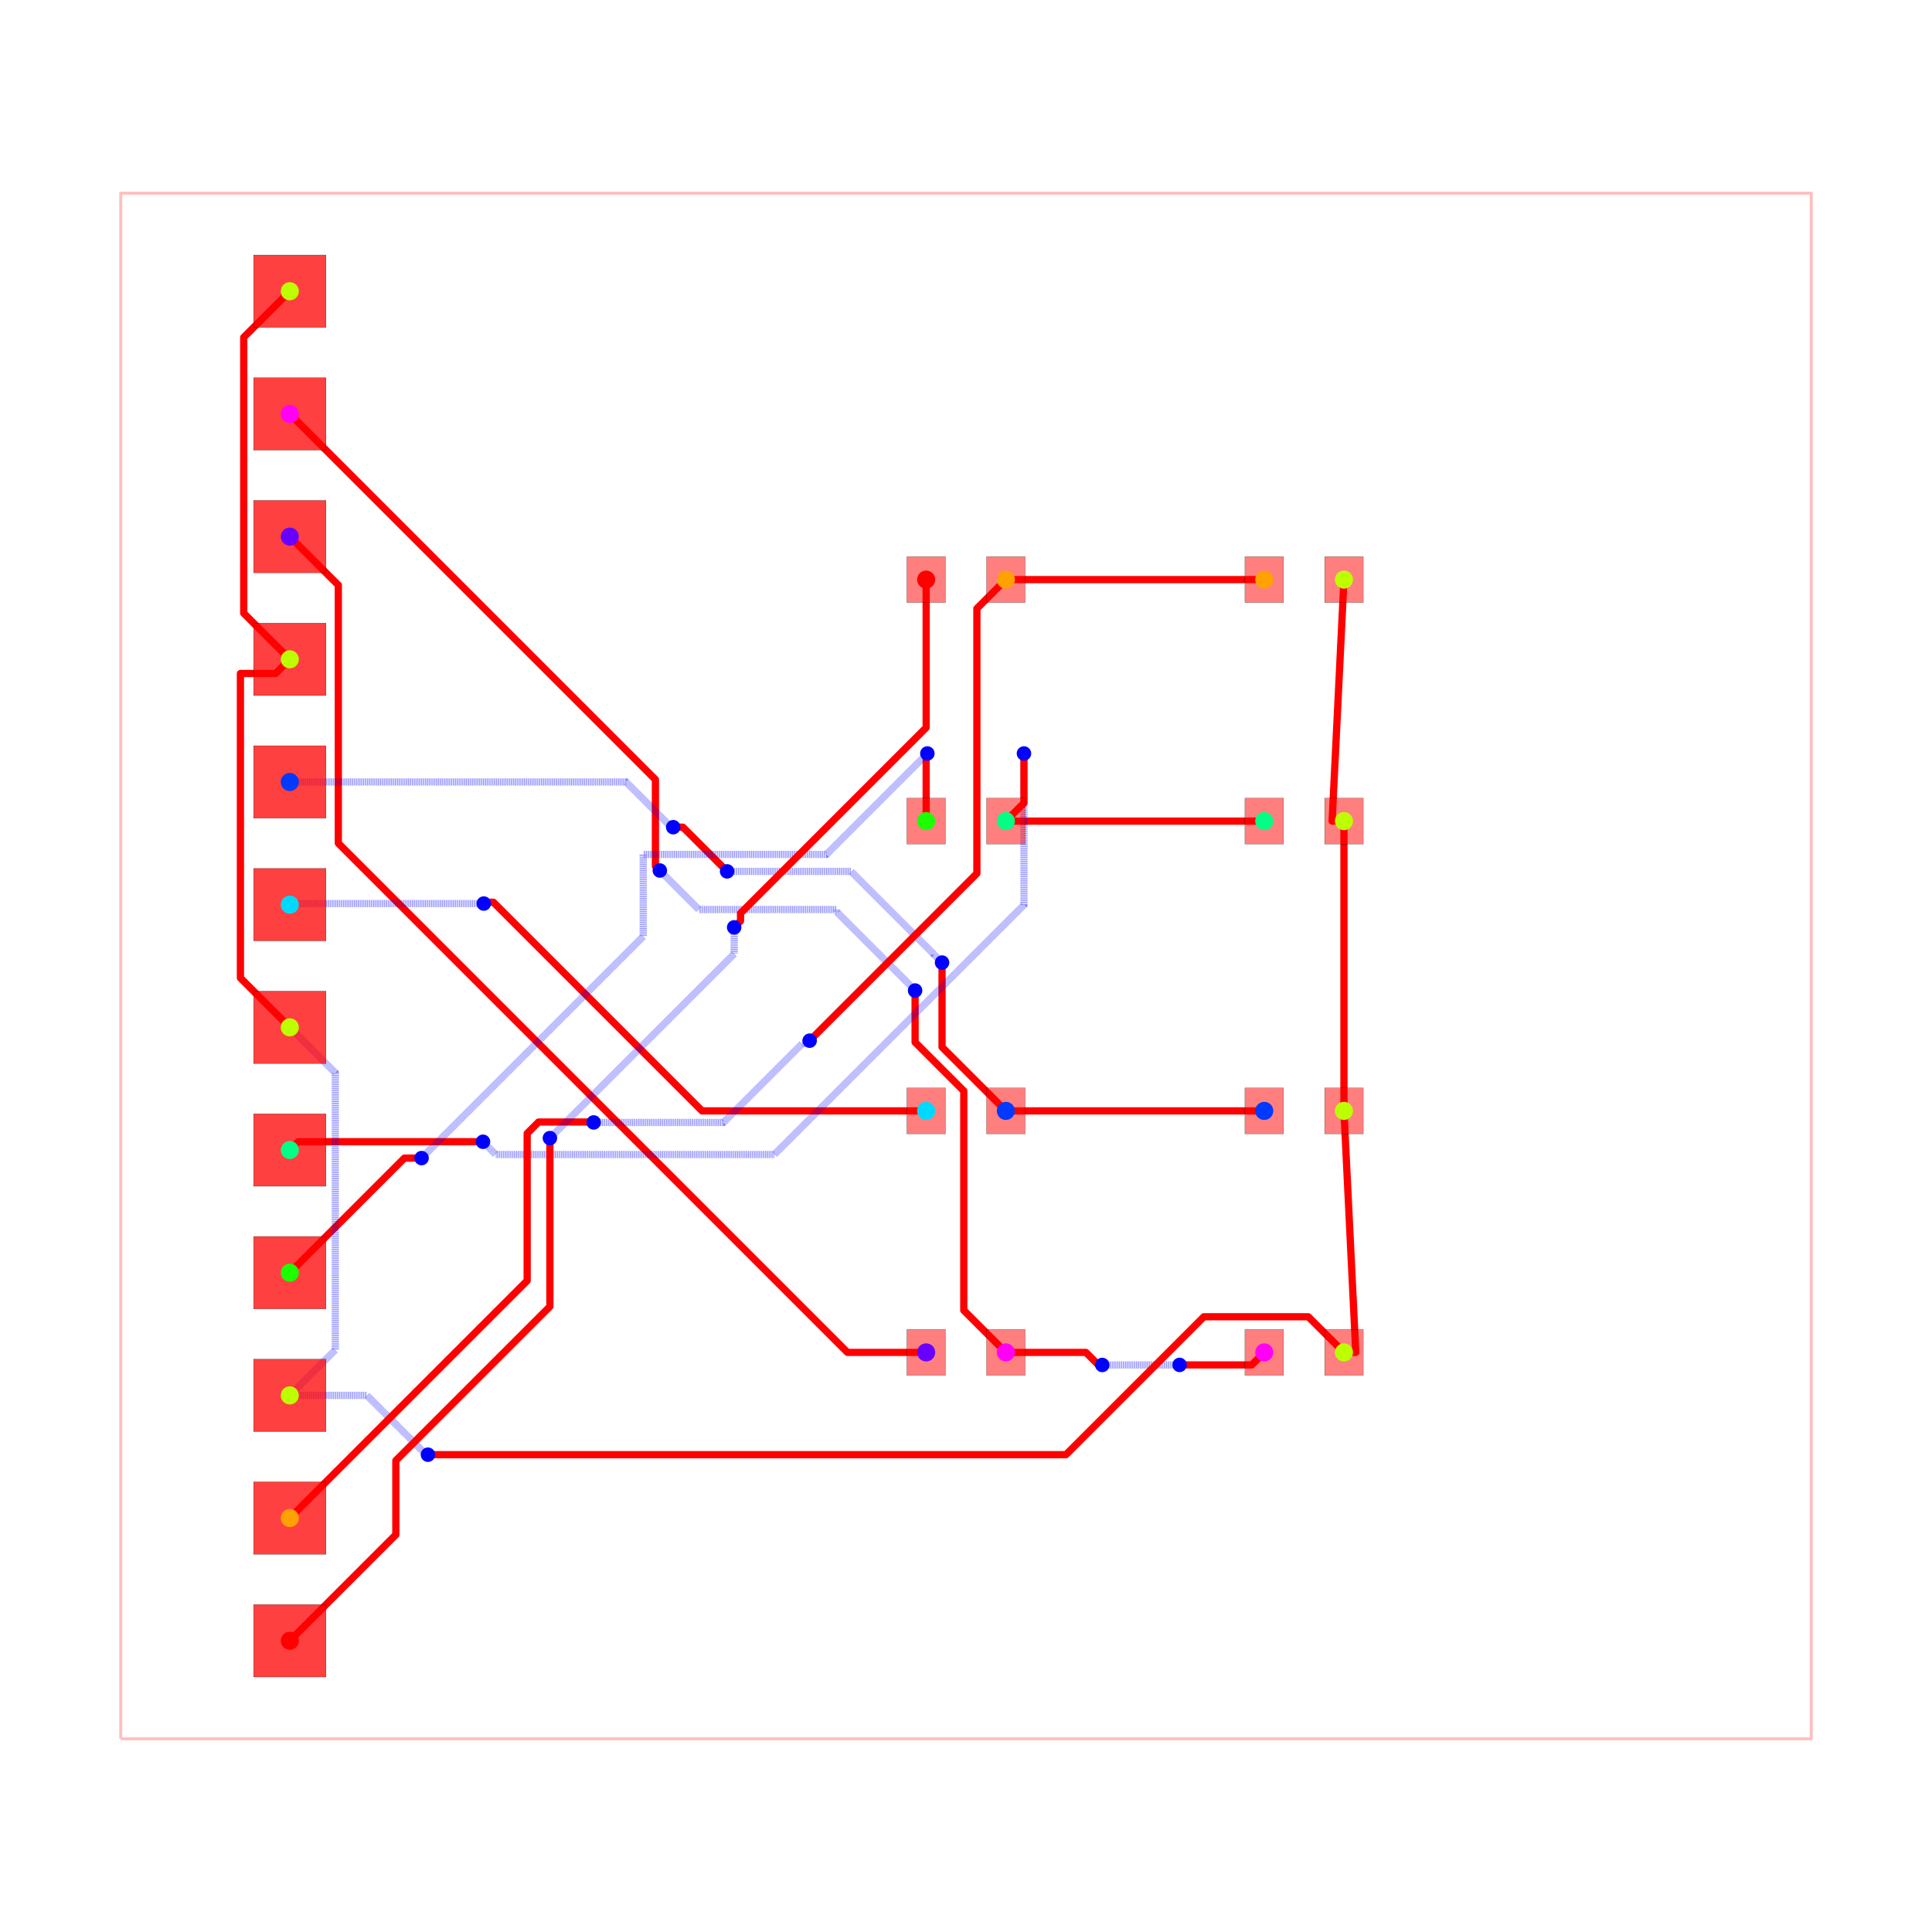
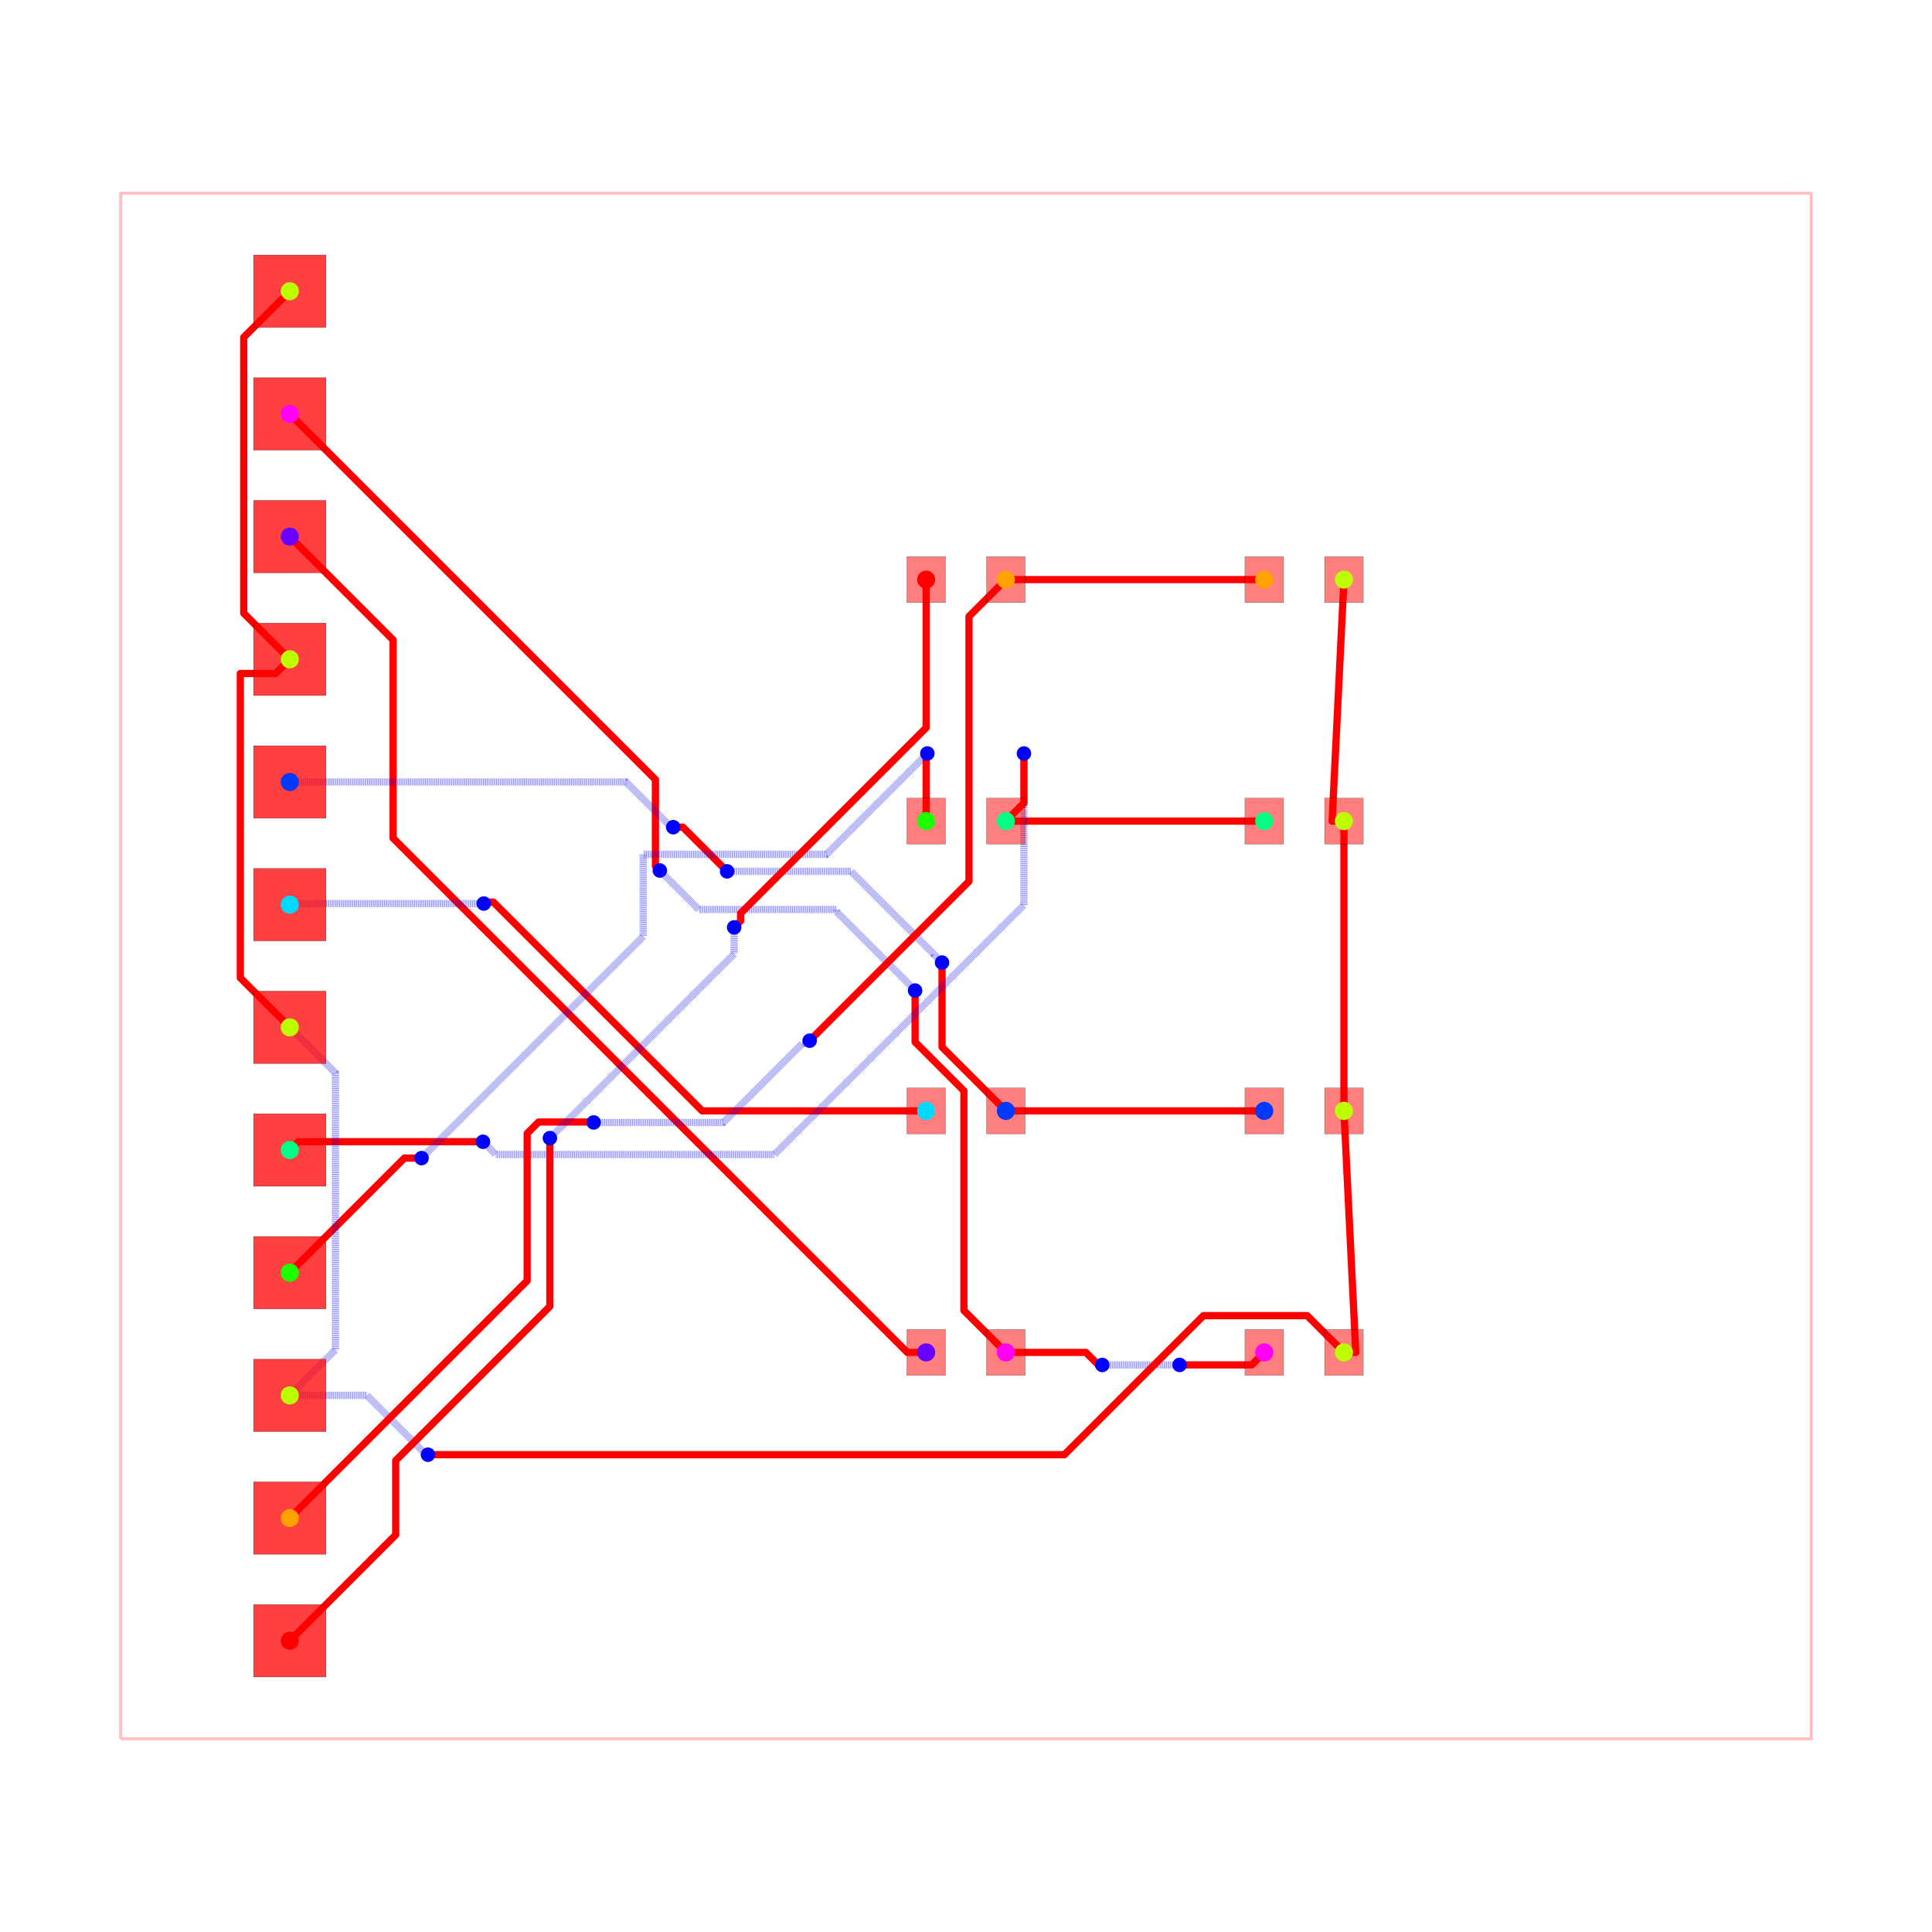
<svg xmlns="http://www.w3.org/2000/svg" width="640" height="640" viewBox="0 0 640 640">
  <rect width="100%" height="100%" fill="white" />
  <g>
    <polyline data-points="-17.5,-16 17.5,-16 17.5,16 -17.5,16 -17.5,-16" data-type="line" data-label="" points="40,576 600,576 600,64 40,64 40,576" fill="none" stroke="rgba(255,0,0,0.25)" stroke-linejoin="round" stroke-width="1px" />
  </g>
  <g>
-     <polyline data-points="0.825,-8 2.4826865681028636,-8 2.7246726523810434,-8.24198608427818 2.80298608427818,-8.24198608427818 2.821,-8.26" data-type="line" data-label="" points="333.2,448 359.723,448 363.595,451.872 364.848,451.872 365.136,452.16" fill="none" stroke="red" stroke-linejoin="round" stroke-width="2.4" />
-   </g>
-   <g>
-     <polyline data-points="2.821,-8.26 4.317123709188604,-8.26 4.319081916216557,-8.261958207027952 4.419041792972048,-8.261958207027952 4.422,-8.259" data-type="line" data-label="" points="365.136,452.16 389.074,452.16 389.105,452.191 390.705,452.191 390.752,452.144" fill="none" stroke="rgba(0,0,255,0.5)" stroke-linejoin="round" stroke-width="2.4" stroke-dasharray="0.2 0.2" />
+     <polyline data-points="0.825,-8 2.4816117956168036,-8 2.7243576478845934,-8.24274585226779 2.8037458522677903,-8.24274585226779 2.821,-8.26" data-type="line" data-label="" points="333.2,448 359.706,448 363.59,451.884 364.86,451.884 365.136,452.16" fill="none" stroke="red" stroke-linejoin="round" stroke-width="2.4" />
+   </g>
+   <g>
+     <polyline data-points="2.821,-8.26 4.317114935876427,-8.26 4.31907845849566,-8.261963522619233 4.419036477380767,-8.261963522619233 4.422,-8.259" data-type="line" data-label="" points="365.136,452.16 389.074,452.16 389.105,452.191 390.705,452.191 390.752,452.144" fill="none" stroke="rgba(0,0,255,0.5)" stroke-linejoin="round" stroke-width="2.4" stroke-dasharray="0.2 0.2" />
  </g>
  <g>
    <polyline data-points="4.422,-8.259 5.9159999999999995,-8.259 6.175,-8" data-type="line" data-label="" points="390.752,452.144 414.656,452.144 418.8,448" fill="none" stroke="red" stroke-linejoin="round" stroke-width="2.4" />
  </g>
  <g>
    <polyline data-points="-14,11.429999999999998 -6.4303128732112125,3.8603128732112104 -6.4303128732112125,2.068312873211212 -6.339,1.977" data-type="line" data-label="" points="96,137.12 217.115,258.235 217.115,286.907 218.576,288.368" fill="none" stroke="red" stroke-linejoin="round" stroke-width="2.4" />
  </g>
  <g>
-     <polyline data-points="-6.339,1.977 -5.531702841972461,1.1697028419724604 -2.6780229597728966,1.1697028419724604 -2.6780229597728966,1.121781092113659 -1.139599476364709,-0.41664239129452846 -1.139599476364709,-0.422400523635291 -1.054,-0.508" data-type="line" data-label="" points="218.576,288.368 231.493,301.285 277.152,301.285 277.152,302.052 301.766,326.666 301.766,326.758 303.136,328.128" fill="none" stroke="rgba(0,0,255,0.5)" stroke-linejoin="round" stroke-width="2.4" stroke-dasharray="0.2 0.2" />
-   </g>
-   <g>
-     <polyline data-points="-1.054,-0.508 -1.054,-1.5783414358967052 -0.04591318770891162,-2.5864282481877936 -0.04591318770891162,-7.129086812291089 0.825,-8" data-type="line" data-label="" points="303.136,328.128 303.136,345.253 319.265,361.383 319.265,434.065 333.2,448" fill="none" stroke="red" stroke-linejoin="round" stroke-width="2.4" />
-   </g>
-   <g>
-     <polyline data-points="-0.825,-8 -2.4540149196861876,-8 -8.549909006046814,-1.9041059136393734 -12.995475111644371,2.5414601919581834 -12.995475111644371,7.88547511164437 -14,8.889999999999999" data-type="line" data-label="" points="306.8,448 280.736,448 183.201,350.466 112.072,279.337 112.072,193.832 96,177.76" fill="none" stroke="red" stroke-linejoin="round" stroke-width="2.4" />
+     <polyline data-points="-6.339,1.977 -5.5322949383539095,1.1702949383539094 -2.6777772616512303,1.1702949383539094 -2.6777772616512303,1.1215874239720098 -1.139930969879262,-0.4162588677999585 -1.139930969879262,-0.42206903012073815 -1.054,-0.508" data-type="line" data-label="" points="218.576,288.368 231.483,301.275 277.156,301.275 277.156,302.055 301.761,326.66 301.761,326.753 303.136,328.128" fill="none" stroke="rgba(0,0,255,0.5)" stroke-linejoin="round" stroke-width="2.4" stroke-dasharray="0.2 0.2" />
+   </g>
+   <g>
+     <polyline data-points="-1.054,-0.508 -1.054,-1.5741123328668563 -0.04292696740427604,-2.5851853654625803 -0.04292696740427604,-7.132073032595724 0.825,-8" data-type="line" data-label="" points="303.136,328.128 303.136,345.186 319.313,361.363 319.313,434.113 333.2,448" fill="none" stroke="red" stroke-linejoin="round" stroke-width="2.4" />
+   </g>
+   <g>
+     <polyline data-points="-0.825,-8 -1.2148387946590464,-8 -11.861592707765256,2.646753913106209 -11.861592707765256,6.751592707765255 -14,8.889999999999999" data-type="line" data-label="" points="306.8,448 300.563,448 130.215,277.652 130.215,211.975 96,177.76" fill="none" stroke="red" stroke-linejoin="round" stroke-width="2.4" />
  </g>
  <g>
    <polyline data-points="0.825,-3 6.175,-3" data-type="line" data-label="" points="333.2,368 418.8,368" fill="none" stroke="red" stroke-linejoin="round" stroke-width="2.4" />
  </g>
  <g>
-     <polyline data-points="-14,3.8100000000000005 -7.038543636192705,3.8100000000000005 -6.127588570147148,2.8990449339544435 -6.087044933954443,2.8990449339544435 -6.062,2.874" data-type="line" data-label="" points="96,259.04 207.383,259.04 221.959,273.615 222.607,273.615 223.008,274.016" fill="none" stroke="rgba(0,0,255,0.5)" stroke-linejoin="round" stroke-width="2.4" stroke-dasharray="0.2 0.2" />
-   </g>
-   <g>
-     <polyline data-points="-6.062,2.874 -5.861,2.874 -4.947914608463478,1.9609146084634783 -4.946,1.959" data-type="line" data-label="" points="223.008,274.016 226.224,274.016 240.833,288.625 240.864,288.656" fill="none" stroke="red" stroke-linejoin="round" stroke-width="2.4" />
-   </g>
-   <g>
-     <polyline data-points="-4.946,1.959 -2.380787182943823,1.959 -0.6605557427645683,0.2387685598207454 -0.6605557427645683,0.2355557427645683 -0.496,0.071" data-type="line" data-label="" points="240.864,288.656 281.907,288.656 309.431,316.18 309.431,316.231 312.064,318.864" fill="none" stroke="rgba(0,0,255,0.5)" stroke-linejoin="round" stroke-width="2.4" stroke-dasharray="0.2 0.2" />
+     <polyline data-points="-14,3.8100000000000005 -7.03835790454634,3.8100000000000005 -6.127534456865296,2.899176552318956 -6.087176552318956,2.899176552318956 -6.062,2.874" data-type="line" data-label="" points="96,259.04 207.386,259.04 221.959,273.613 222.605,273.613 223.008,274.016" fill="none" stroke="rgba(0,0,255,0.5)" stroke-linejoin="round" stroke-width="2.4" stroke-dasharray="0.2 0.2" />
+   </g>
+   <g>
+     <polyline data-points="-6.062,2.874 -5.861,2.874 -4.947917557588468,1.9609175575884688 -4.946,1.959" data-type="line" data-label="" points="223.008,274.016 226.224,274.016 240.833,288.625 240.864,288.656" fill="none" stroke="red" stroke-linejoin="round" stroke-width="2.4" />
+   </g>
+   <g>
+     <polyline data-points="-4.946,1.959 -2.3803173482132505,1.959 -0.6604190697385304,0.23910172152527998 -0.6604190697385304,0.23541906973853038 -0.496,0.071" data-type="line" data-label="" points="240.864,288.656 281.915,288.656 309.433,316.174 309.433,316.233 312.064,318.864" fill="none" stroke="rgba(0,0,255,0.5)" stroke-linejoin="round" stroke-width="2.4" stroke-dasharray="0.2 0.2" />
  </g>
  <g>
    <polyline data-points="-0.496,0.071 -0.496,-1.679 0.825,-3" data-type="line" data-label="" points="312.064,318.864 312.064,346.864 333.2,368" fill="none" stroke="red" stroke-linejoin="round" stroke-width="2.4" />
  </g>
  <g>
-     <polyline data-points="-0.825,-3 -5.464790429211505,-3 -9.784937043305883,1.3201466140943772 -9.956853385905623,1.3201466140943772 -9.984,1.293" data-type="line" data-label="" points="306.8,368 232.563,368 163.441,298.878 160.69,298.878 160.256,299.312" fill="none" stroke="red" stroke-linejoin="round" stroke-width="2.4" />
+     <polyline data-points="-0.825,-3 -5.4621989716668224,-3 -9.784177910370927,1.3219789387041048 -9.955021061295895,1.3219789387041048 -9.984,1.293" data-type="line" data-label="" points="306.8,368 232.605,368 163.453,298.848 160.72,298.848 160.256,299.312" fill="none" stroke="red" stroke-linejoin="round" stroke-width="2.4" />
  </g>
  <g>
    <polyline data-points="-9.984,1.293 -13.977,1.293 -14,1.2699999999999996" data-type="line" data-label="" points="160.256,299.312 96.368,299.312 96,299.68" fill="none" stroke="rgba(0,0,255,0.5)" stroke-linejoin="round" stroke-width="2.4" stroke-dasharray="0.2 0.2" />
  </g>
  <g>
    <polyline data-points="0.825,3 6.175,3" data-type="line" data-label="" points="333.2,272 418.8,272" fill="none" stroke="red" stroke-linejoin="round" stroke-width="2.4" />
  </g>
  <g>
-     <polyline data-points="-14,-3.8100000000000005 -13.82777897820202,-3.6377789782020202 -10.07143494124638,-3.6377789782020202 -10.00122102179798,-3.6377789782020202 -10,-3.639" data-type="line" data-label="" points="96,380.96 98.756,378.204 158.857,378.204 159.98,378.204 160,378.224" fill="none" stroke="red" stroke-linejoin="round" stroke-width="2.4" />
-   </g>
-   <g>
-     <polyline data-points="-10,-3.639 -9.73607784838416,-3.9029221516158397 -4.111085039762133,-3.9029221516158397 -3.9681515628837296,-3.9029221516158397 1.2000000000000002,1.2652294112678901 1.2000000000000002,4.264287407842112 1.2000000000000002,4.4" data-type="line" data-label="" points="160,378.224 164.223,382.447 254.223,382.447 256.51,382.447 339.2,299.756 339.2,251.771 339.2,249.6" fill="none" stroke="rgba(0,0,255,0.5)" stroke-linejoin="round" stroke-width="2.4" stroke-dasharray="0.2 0.2" />
+     <polyline data-points="-14,-3.8100000000000005 -13.827725499957879,-3.6377254999578796 -10.071457115160266,-3.6377254999578796 -10.00127450004212,-3.6377254999578796 -10,-3.639" data-type="line" data-label="" points="96,380.96 98.756,378.204 158.857,378.204 159.98,378.204 160,378.224" fill="none" stroke="red" stroke-linejoin="round" stroke-width="2.4" />
+   </g>
+   <g>
+     <polyline data-points="-10,-3.639 -9.735902928135769,-3.9030970718642304 -4.111157078856666,-3.9030970718642304 -3.9664893397451886,-3.9030970718642304 1.2000000000000002,1.2633922678809586 1.2000000000000002,4.26245328292872 1.2000000000000002,4.4" data-type="line" data-label="" points="160,378.224 164.226,382.45 254.221,382.45 256.536,382.45 339.2,299.786 339.2,251.801 339.2,249.6" fill="none" stroke="rgba(0,0,255,0.5)" stroke-linejoin="round" stroke-width="2.4" stroke-dasharray="0.2 0.2" />
  </g>
  <g>
    <polyline data-points="1.2000000000000002,4.4 1.2000000000000002,3.375 0.825,3" data-type="line" data-label="" points="339.2,249.6 339.2,266 333.2,272" fill="none" stroke="red" stroke-linejoin="round" stroke-width="2.4" />
  </g>
  <g>
    <polyline data-points="-0.825,3 -0.825,4.25 -0.825,4.375 -0.8,4.4" data-type="line" data-label="" points="306.8,272 306.8,252 306.8,250 307.2,249.6" fill="none" stroke="red" stroke-linejoin="round" stroke-width="2.4" />
  </g>
  <g>
-     <polyline data-points="-0.8,4.4 -2.8897611120965223,2.310238887903478 -6.683310127350767,2.310238887903478 -6.683310127350767,0.6116898726492339 -11.266324784857147,-3.9713247848571465 -11.272,-3.977" data-type="line" data-label="" points="307.2,249.6 273.764,283.036 213.067,283.036 213.067,310.213 139.739,383.541 139.648,383.632" fill="none" stroke="rgba(0,0,255,0.5)" stroke-linejoin="round" stroke-width="2.4" stroke-dasharray="0.2 0.2" />
+     <polyline data-points="-0.8,4.4 -2.888223979689438,2.3117760203105626 -6.683945568915939,2.3117760203105626 -6.683945568915939,0.6110544310840624 -11.268839608895227,-3.973839608895226 -11.272,-3.977" data-type="line" data-label="" points="307.2,249.6 273.788,283.012 213.057,283.012 213.057,310.223 139.699,383.581 139.648,383.632" fill="none" stroke="rgba(0,0,255,0.5)" stroke-linejoin="round" stroke-width="2.4" stroke-dasharray="0.2 0.2" />
  </g>
  <g>
    <polyline data-points="-11.272,-3.977 -11.626999999999999,-3.977 -14,-6.3500000000000005" data-type="line" data-label="" points="139.648,383.632 133.968,383.632 96,421.6" fill="none" stroke="red" stroke-linejoin="round" stroke-width="2.4" />
  </g>
  <g>
    <polyline data-points="7.825,8 7.58,3 7.825,3" data-type="line" data-label="" points="445.2,192 441.28,272 445.2,272" fill="none" stroke="red" stroke-linejoin="round" stroke-width="2.4" />
  </g>
  <g>
    <polyline data-points="7.825,-3 8.07,-8 7.825,-8" data-type="line" data-label="" points="445.2,368 449.12,448 445.2,448" fill="none" stroke="red" stroke-linejoin="round" stroke-width="2.4" />
  </g>
  <g>
    <polyline data-points="7.825,-3 7.825,3" data-type="line" data-label="" points="445.2,368 445.2,272" fill="none" stroke="red" stroke-linejoin="round" stroke-width="2.4" />
  </g>
  <g>
-     <polyline data-points="-14,-1.2700000000000014 -13.057814660131191,-2.2121853398688103 -13.057814660131191,-7.879473880806165 -13.057814660131191,-7.947814660131192 -14,-8.89" data-type="line" data-label="" points="96,340.32 111.075,355.395 111.075,446.072 111.075,447.165 96,462.24" fill="none" stroke="rgba(0,0,255,0.5)" stroke-linejoin="round" stroke-width="2.4" stroke-dasharray="0.2 0.2" />
-   </g>
-   <g>
-     <polyline data-points="-14,-1.2700000000000014 -15.022438779054204,-0.2475612209457978 -15.022438779054204,6.056393819046804 -14.293606180953196,6.056393819046804 -14,6.35" data-type="line" data-label="" points="96,340.32 79.641,323.961 79.641,223.098 91.302,223.098 96,218.4" fill="none" stroke="red" stroke-linejoin="round" stroke-width="2.4" />
+     <polyline data-points="-14,-1.2700000000000014 -13.055814723327028,-2.214185276672973 -13.055814723327028,-7.878645008394665 -13.055814723327028,-7.945814723327029 -14,-8.89" data-type="line" data-label="" points="96,340.32 111.107,355.427 111.107,446.058 111.107,447.133 96,462.24" fill="none" stroke="rgba(0,0,255,0.5)" stroke-linejoin="round" stroke-width="2.4" stroke-dasharray="0.2 0.2" />
+   </g>
+   <g>
+     <polyline data-points="-14,-1.2700000000000014 -15.024412694230394,-0.2455873057696074 -15.024412694230394,6.055576216463213 -14.294423783536786,6.055576216463213 -14,6.35" data-type="line" data-label="" points="96,340.32 79.609,323.929 79.609,223.111 91.289,223.111 96,218.4" fill="none" stroke="red" stroke-linejoin="round" stroke-width="2.4" />
  </g>
  <g>
    <polyline data-points="-14,13.97 -14.953705727572926,13.016294272427075 -14.953705727572926,7.365307304325662 -14.953705727572926,7.303705727572925 -14,6.35" data-type="line" data-label="" points="96,96.48 80.741,111.739 80.741,202.155 80.741,203.141 96,218.4" fill="none" stroke="red" stroke-linejoin="round" stroke-width="2.4" />
  </g>
  <g>
    <polyline data-points="-14,-8.89 -12.4027886113851,-8.89 -11.234160675953031,-10.05862793543207 -11.199372064567932,-10.05862793543207 -11.14,-10.118" data-type="line" data-label="" points="96,462.24 121.555,462.24 140.253,480.938 140.81,480.938 141.76,481.888" fill="none" stroke="rgba(0,0,255,0.5)" stroke-linejoin="round" stroke-width="2.4" stroke-dasharray="0.2 0.2" />
  </g>
  <g>
-     <polyline data-points="-11.14,-10.118 2.0687658911086624,-10.118 4.924977300412289,-7.261788590696374 7.086788590696374,-7.261788590696374 7.825,-8" data-type="line" data-label="" points="141.76,481.888 353.1,481.888 398.8,436.189 433.389,436.189 445.2,448" fill="none" stroke="red" stroke-linejoin="round" stroke-width="2.4" />
+     <polyline data-points="-11.14,-10.118 2.0365637451663225,-10.118 4.915550477480361,-7.239013267685962 7.064013267685962,-7.239013267685962 7.825,-8" data-type="line" data-label="" points="141.76,481.888 352.585,481.888 398.649,435.824 433.024,435.824 445.2,448" fill="none" stroke="red" stroke-linejoin="round" stroke-width="2.4" />
  </g>
  <g>
    <polyline data-points="6.175,8 0.825,8" data-type="line" data-label="" points="418.8,192 333.2,192" fill="none" stroke="red" stroke-linejoin="round" stroke-width="2.4" />
  </g>
  <g>
    <polyline data-points="-14,-11.43 -9.085500119342903,-6.515500119342903 -9.085500119342903,-3.466229201137013 -8.849134944889743,-3.2298640266838525 -7.718135973316147,-3.2298640266838525 -7.709,-3.239" data-type="line" data-label="" points="96,502.88 174.632,424.248 174.632,375.46 178.414,371.678 196.51,371.678 196.656,371.824" fill="none" stroke="red" stroke-linejoin="round" stroke-width="2.4" />
  </g>
  <g>
    <polyline data-points="-7.709,-3.239 -5.0216069358468305,-3.239 -3.387808181532592,-1.605201245685761 -3.296201245685761,-1.605201245685761 -3.237,-1.546" data-type="line" data-label="" points="196.656,371.824 239.654,371.824 265.795,345.683 267.261,345.683 268.208,344.736" fill="none" stroke="rgba(0,0,255,0.5)" stroke-linejoin="round" stroke-width="2.4" stroke-dasharray="0.2 0.2" />
  </g>
  <g>
-     <polyline data-points="-3.237,-1.546 0.22540034355188565,1.9164003435518857 0.22540034355188565,7.25036849959158 0.22540034355188565,7.400400343551886 0.825,8" data-type="line" data-label="" points="268.208,344.736 323.606,289.338 323.606,203.994 323.606,201.594 333.2,192" fill="none" stroke="red" stroke-linejoin="round" stroke-width="2.4" />
-   </g>
-   <g>
-     <polyline data-points="-0.825,8 -0.825,4.935163612408022 -4.668130650282245,1.0920329621257778 -4.668130650282245,0.9318693497177564 -4.8,0.8000000000000012" data-type="line" data-label="" points="306.8,192 306.8,241.037 245.31,302.527 245.31,305.09 243.2,307.2" fill="none" stroke="red" stroke-linejoin="round" stroke-width="2.4" />
-   </g>
-   <g>
-     <polyline data-points="-4.8,0.8000000000000012 -4.8,0.2513217838603139 -8.47712498845791,-3.4258032045975955 -8.477803204597596,-3.4258032045975955 -8.615,-3.563" data-type="line" data-label="" points="243.2,307.2 243.2,315.979 184.366,374.813 184.355,374.813 182.16,377.008" fill="none" stroke="rgba(0,0,255,0.5)" stroke-linejoin="round" stroke-width="2.4" stroke-dasharray="0.2 0.2" />
-   </g>
-   <g>
-     <polyline data-points="-8.615,-3.563 -8.615,-7.050510898507694 -11.804352505083518,-10.239863403591212 -11.804352505083518,-11.774352505083518 -14,-13.97" data-type="line" data-label="" points="182.16,377.008 182.16,432.808 131.13,483.838 131.13,508.39 96,543.52" fill="none" stroke="red" stroke-linejoin="round" stroke-width="2.4" />
+     <polyline data-points="-3.237,-1.546 0.061657512481538834,1.752657512481539 0.06165751248153898,7.068183947075537 0.06165751248153898,7.236657512481539 0.825,8" data-type="line" data-label="" points="268.208,344.736 320.987,291.957 320.987,206.909 320.987,204.213 333.2,192" fill="none" stroke="red" stroke-linejoin="round" stroke-width="2.4" />
+   </g>
+   <g>
+     <polyline data-points="-0.825,8 -0.825,4.9324310852743825 -4.6661952797226,1.0912358055517828 -4.6661952797226,0.9338047202774011 -4.8,0.8000000000000012" data-type="line" data-label="" points="306.8,192 306.8,241.081 245.341,302.54 245.341,305.059 243.2,307.2" fill="none" stroke="red" stroke-linejoin="round" stroke-width="2.4" />
+   </g>
+   <g>
+     <polyline data-points="-4.8,0.8000000000000012 -4.8,0.2512513134446577 -8.477074909639947,-3.42582359619529 -8.47782359619529,-3.42582359619529 -8.615,-3.563" data-type="line" data-label="" points="243.2,307.2 243.2,315.98 184.367,374.813 184.355,374.813 182.16,377.008" fill="none" stroke="rgba(0,0,255,0.5)" stroke-linejoin="round" stroke-width="2.4" stroke-dasharray="0.2 0.2" />
+   </g>
+   <g>
+     <polyline data-points="-8.615,-3.563 -8.615,-7.046291082591443 -11.807335493393364,-10.238626575984807 -11.807335493393364,-11.777335493393364 -14,-13.97" data-type="line" data-label="" points="182.16,377.008 182.16,432.741 131.083,483.818 131.083,508.437 96,543.52" fill="none" stroke="red" stroke-linejoin="round" stroke-width="2.4" />
  </g>
  <g>
    <rect data-type="rect" data-label="top source_net_0" data-x="-0.825" data-y="8" x="300.4" y="184.4" width="12.8" height="15.2" fill="rgba(255,0,0,0.5)" stroke="black" stroke-width="0.062" />
  </g>
  <g>
    <rect data-type="rect" data-label="top source_net_1" data-x="0.825" data-y="8" x="326.8" y="184.4" width="12.8" height="15.2" fill="rgba(255,0,0,0.5)" stroke="black" stroke-width="0.062" />
  </g>
  <g>
    <rect data-type="rect" data-label="top source_net_1" data-x="6.175" data-y="8" x="412.4" y="184.4" width="12.8" height="15.2" fill="rgba(255,0,0,0.5)" stroke="black" stroke-width="0.062" />
  </g>
  <g>
    <rect data-type="rect" data-label="top source_net_2" data-x="7.825" data-y="8" x="438.8" y="184.4" width="12.8" height="15.2" fill="rgba(255,0,0,0.5)" stroke="black" stroke-width="0.062" />
  </g>
  <g>
    <rect data-type="rect" data-label="top source_net_3" data-x="-0.825" data-y="3" x="300.4" y="264.4" width="12.8" height="15.2" fill="rgba(255,0,0,0.5)" stroke="black" stroke-width="0.062" />
  </g>
  <g>
    <rect data-type="rect" data-label="top source_net_4" data-x="0.825" data-y="3" x="326.8" y="264.4" width="12.8" height="15.2" fill="rgba(255,0,0,0.5)" stroke="black" stroke-width="0.062" />
  </g>
  <g>
    <rect data-type="rect" data-label="top source_net_4" data-x="6.175" data-y="3" x="412.4" y="264.4" width="12.8" height="15.2" fill="rgba(255,0,0,0.5)" stroke="black" stroke-width="0.062" />
  </g>
  <g>
    <rect data-type="rect" data-label="top source_net_2" data-x="7.825" data-y="3" x="438.8" y="264.4" width="12.8" height="15.2" fill="rgba(255,0,0,0.5)" stroke="black" stroke-width="0.062" />
  </g>
  <g>
    <rect data-type="rect" data-label="top source_net_5" data-x="-0.825" data-y="-3" x="300.4" y="360.4" width="12.8" height="15.2" fill="rgba(255,0,0,0.5)" stroke="black" stroke-width="0.062" />
  </g>
  <g>
    <rect data-type="rect" data-label="top source_net_6" data-x="0.825" data-y="-3" x="326.8" y="360.4" width="12.8" height="15.2" fill="rgba(255,0,0,0.5)" stroke="black" stroke-width="0.062" />
  </g>
  <g>
    <rect data-type="rect" data-label="top source_net_6" data-x="6.175" data-y="-3" x="412.4" y="360.4" width="12.8" height="15.2" fill="rgba(255,0,0,0.5)" stroke="black" stroke-width="0.062" />
  </g>
  <g>
    <rect data-type="rect" data-label="top source_net_2" data-x="7.825" data-y="-3" x="438.8" y="360.4" width="12.8" height="15.2" fill="rgba(255,0,0,0.5)" stroke="black" stroke-width="0.062" />
  </g>
  <g>
    <rect data-type="rect" data-label="top source_net_7" data-x="-0.825" data-y="-8" x="300.4" y="440.4" width="12.8" height="15.2" fill="rgba(255,0,0,0.5)" stroke="black" stroke-width="0.062" />
  </g>
  <g>
    <rect data-type="rect" data-label="top source_net_8" data-x="0.825" data-y="-8" x="326.8" y="440.4" width="12.8" height="15.2" fill="rgba(255,0,0,0.5)" stroke="black" stroke-width="0.062" />
  </g>
  <g>
    <rect data-type="rect" data-label="top source_net_8" data-x="6.175" data-y="-8" x="412.4" y="440.4" width="12.8" height="15.2" fill="rgba(255,0,0,0.5)" stroke="black" stroke-width="0.062" />
  </g>
  <g>
    <rect data-type="rect" data-label="top source_net_2" data-x="7.825" data-y="-8" x="438.8" y="440.4" width="12.8" height="15.2" fill="rgba(255,0,0,0.5)" stroke="black" stroke-width="0.062" />
  </g>
  <g>
    <rect data-type="rect" data-label="top source_net_0 inner1 source_net_0 inner2 source_net_0 bottom source_net_0" data-x="-14" data-y="-13.97" x="84" y="531.52" width="24" height="24" fill="rgba(255,0,0,0.75)" stroke="black" stroke-width="0.062" />
  </g>
  <g>
    <rect data-type="rect" data-label="top source_net_1 inner1 source_net_1 inner2 source_net_1 bottom source_net_1" data-x="-14" data-y="-11.43" x="84" y="490.88" width="24" height="24" fill="rgba(255,0,0,0.75)" stroke="black" stroke-width="0.062" />
  </g>
  <g>
    <rect data-type="rect" data-label="top source_net_2 inner1 source_net_2 inner2 source_net_2 bottom source_net_2" data-x="-14" data-y="-8.89" x="84" y="450.24" width="24" height="24" fill="rgba(255,0,0,0.75)" stroke="black" stroke-width="0.062" />
  </g>
  <g>
    <rect data-type="rect" data-label="top source_net_3 inner1 source_net_3 inner2 source_net_3 bottom source_net_3" data-x="-14" data-y="-6.3500000000000005" x="84" y="409.6" width="24" height="24" fill="rgba(255,0,0,0.75)" stroke="black" stroke-width="0.062" />
  </g>
  <g>
    <rect data-type="rect" data-label="top source_net_4 inner1 source_net_4 inner2 source_net_4 bottom source_net_4" data-x="-14" data-y="-3.8100000000000005" x="84" y="368.96" width="24" height="24" fill="rgba(255,0,0,0.75)" stroke="black" stroke-width="0.062" />
  </g>
  <g>
    <rect data-type="rect" data-label="top source_net_2 inner1 source_net_2 inner2 source_net_2 bottom source_net_2" data-x="-14" data-y="-1.2700000000000014" x="84" y="328.32" width="24" height="24" fill="rgba(255,0,0,0.75)" stroke="black" stroke-width="0.062" />
  </g>
  <g>
    <rect data-type="rect" data-label="top source_net_5 inner1 source_net_5 inner2 source_net_5 bottom source_net_5" data-x="-14" data-y="1.2699999999999996" x="84" y="287.68" width="24" height="24" fill="rgba(255,0,0,0.75)" stroke="black" stroke-width="0.062" />
  </g>
  <g>
    <rect data-type="rect" data-label="top source_net_6 inner1 source_net_6 inner2 source_net_6 bottom source_net_6" data-x="-14" data-y="3.8100000000000005" x="84" y="247.04" width="24" height="24" fill="rgba(255,0,0,0.75)" stroke="black" stroke-width="0.062" />
  </g>
  <g>
    <rect data-type="rect" data-label="top source_net_2 inner1 source_net_2 inner2 source_net_2 bottom source_net_2" data-x="-14" data-y="6.35" x="84" y="206.4" width="24" height="24" fill="rgba(255,0,0,0.75)" stroke="black" stroke-width="0.062" />
  </g>
  <g>
    <rect data-type="rect" data-label="top source_net_7 inner1 source_net_7 inner2 source_net_7 bottom source_net_7" data-x="-14" data-y="8.889999999999999" x="84" y="165.76" width="24" height="24" fill="rgba(255,0,0,0.75)" stroke="black" stroke-width="0.062" />
  </g>
  <g>
    <rect data-type="rect" data-label="top source_net_8 inner1 source_net_8 inner2 source_net_8 bottom source_net_8" data-x="-14" data-y="11.429999999999998" x="84" y="125.12" width="24" height="24" fill="rgba(255,0,0,0.75)" stroke="black" stroke-width="0.062" />
  </g>
  <g>
    <rect data-type="rect" data-label="top source_net_2 inner1 source_net_2 inner2 source_net_2 bottom source_net_2" data-x="-14" data-y="13.97" x="84" y="84.48" width="24" height="24" fill="rgba(255,0,0,0.75)" stroke="black" stroke-width="0.062" />
  </g>
  <circle data-type="circle" data-label="" data-x="2.821" data-y="-8.26" cx="365.136" cy="452.16" r="2.4" fill="blue" stroke="none" stroke-width="0.062" />
  <circle data-type="circle" data-label="" data-x="4.422" data-y="-8.259" cx="390.752" cy="452.144" r="2.4" fill="blue" stroke="none" stroke-width="0.062" />
  <circle data-type="circle" data-label="" data-x="-6.339" data-y="1.977" cx="218.576" cy="288.368" r="2.4" fill="blue" stroke="none" stroke-width="0.062" />
  <circle data-type="circle" data-label="" data-x="-1.054" data-y="-0.508" cx="303.136" cy="328.128" r="2.4" fill="blue" stroke="none" stroke-width="0.062" />
  <circle data-type="circle" data-label="" data-x="-6.062" data-y="2.874" cx="223.008" cy="274.016" r="2.4" fill="blue" stroke="none" stroke-width="0.062" />
  <circle data-type="circle" data-label="" data-x="-4.946" data-y="1.959" cx="240.864" cy="288.656" r="2.4" fill="blue" stroke="none" stroke-width="0.062" />
  <circle data-type="circle" data-label="" data-x="-0.496" data-y="0.071" cx="312.064" cy="318.864" r="2.4" fill="blue" stroke="none" stroke-width="0.062" />
  <circle data-type="circle" data-label="" data-x="-9.984" data-y="1.293" cx="160.256" cy="299.312" r="2.4" fill="blue" stroke="none" stroke-width="0.062" />
  <circle data-type="circle" data-label="" data-x="-10" data-y="-3.639" cx="160" cy="378.224" r="2.4" fill="blue" stroke="none" stroke-width="0.062" />
  <circle data-type="circle" data-label="" data-x="1.2000000000000002" data-y="4.4" cx="339.2" cy="249.6" r="2.4" fill="blue" stroke="none" stroke-width="0.062" />
  <circle data-type="circle" data-label="" data-x="-0.8" data-y="4.4" cx="307.2" cy="249.6" r="2.4" fill="blue" stroke="none" stroke-width="0.062" />
  <circle data-type="circle" data-label="" data-x="-11.272" data-y="-3.977" cx="139.648" cy="383.632" r="2.4" fill="blue" stroke="none" stroke-width="0.062" />
  <circle data-type="circle" data-label="" data-x="-11.14" data-y="-10.118" cx="141.76" cy="481.888" r="2.4" fill="blue" stroke="none" stroke-width="0.062" />
  <circle data-type="circle" data-label="" data-x="-7.709" data-y="-3.239" cx="196.656" cy="371.824" r="2.4" fill="blue" stroke="none" stroke-width="0.062" />
  <circle data-type="circle" data-label="" data-x="-3.237" data-y="-1.546" cx="268.208" cy="344.736" r="2.4" fill="blue" stroke="none" stroke-width="0.062" />
  <circle data-type="circle" data-label="" data-x="-4.8" data-y="0.8000000000000012" cx="243.2" cy="307.2" r="2.4" fill="blue" stroke="none" stroke-width="0.062" />
  <circle data-type="circle" data-label="" data-x="-8.615" data-y="-3.563" cx="182.16" cy="377.008" r="2.4" fill="blue" stroke="none" stroke-width="0.062" />
  <g>
    <circle data-type="point" data-label="source_net_0 source_net_0 top" data-x="-14" data-y="-13.97" cx="96" cy="543.52" r="3" fill="hsl(0, 100%, 50%)" />
  </g>
  <g>
    <circle data-type="point" data-label="source_net_0 source_net_0 top" data-x="-0.825" data-y="8" cx="306.8" cy="192" r="3" fill="hsl(0, 100%, 50%)" />
  </g>
  <g>
    <circle data-type="point" data-label="source_net_1 source_net_1 top" data-x="-14" data-y="-11.43" cx="96" cy="502.88" r="3" fill="hsl(37.778, 100%, 50%)" />
  </g>
  <g>
    <circle data-type="point" data-label="source_net_1 source_net_1 top" data-x="0.825" data-y="8" cx="333.2" cy="192" r="3" fill="hsl(37.778, 100%, 50%)" />
  </g>
  <g>
    <circle data-type="point" data-label="source_net_1 source_net_1 top" data-x="6.175" data-y="8" cx="418.8" cy="192" r="3" fill="hsl(37.778, 100%, 50%)" />
  </g>
  <g>
    <circle data-type="point" data-label="source_net_2 source_net_2 top" data-x="-14" data-y="-8.89" cx="96" cy="462.24" r="3" fill="hsl(75.556, 100%, 50%)" />
  </g>
  <g>
    <circle data-type="point" data-label="source_net_2 source_net_2 top" data-x="-14" data-y="-1.2700000000000014" cx="96" cy="340.32" r="3" fill="hsl(75.556, 100%, 50%)" />
  </g>
  <g>
    <circle data-type="point" data-label="source_net_2 source_net_2 top" data-x="-14" data-y="6.35" cx="96" cy="218.4" r="3" fill="hsl(75.556, 100%, 50%)" />
  </g>
  <g>
    <circle data-type="point" data-label="source_net_2 source_net_2 top" data-x="-14" data-y="13.97" cx="96" cy="96.48" r="3" fill="hsl(75.556, 100%, 50%)" />
  </g>
  <g>
    <circle data-type="point" data-label="source_net_2 source_net_2 top" data-x="7.825" data-y="8" cx="445.2" cy="192" r="3" fill="hsl(75.556, 100%, 50%)" />
  </g>
  <g>
    <circle data-type="point" data-label="source_net_2 source_net_2 top" data-x="7.825" data-y="3" cx="445.2" cy="272" r="3" fill="hsl(75.556, 100%, 50%)" />
  </g>
  <g>
    <circle data-type="point" data-label="source_net_2 source_net_2 top" data-x="7.825" data-y="-3" cx="445.2" cy="368" r="3" fill="hsl(75.556, 100%, 50%)" />
  </g>
  <g>
    <circle data-type="point" data-label="source_net_2 source_net_2 top" data-x="7.825" data-y="-8" cx="445.2" cy="448" r="3" fill="hsl(75.556, 100%, 50%)" />
  </g>
  <g>
    <circle data-type="point" data-label="source_net_3 source_net_3 top" data-x="-14" data-y="-6.3500000000000005" cx="96" cy="421.6" r="3" fill="hsl(113.333, 100%, 50%)" />
  </g>
  <g>
    <circle data-type="point" data-label="source_net_3 source_net_3 top" data-x="-0.825" data-y="3" cx="306.8" cy="272" r="3" fill="hsl(113.333, 100%, 50%)" />
  </g>
  <g>
    <circle data-type="point" data-label="source_net_4 source_net_4 top" data-x="-14" data-y="-3.8100000000000005" cx="96" cy="380.96" r="3" fill="hsl(151.111, 100%, 50%)" />
  </g>
  <g>
    <circle data-type="point" data-label="source_net_4 source_net_4 top" data-x="0.825" data-y="3" cx="333.2" cy="272" r="3" fill="hsl(151.111, 100%, 50%)" />
  </g>
  <g>
    <circle data-type="point" data-label="source_net_4 source_net_4 top" data-x="6.175" data-y="3" cx="418.8" cy="272" r="3" fill="hsl(151.111, 100%, 50%)" />
  </g>
  <g>
    <circle data-type="point" data-label="source_net_5 source_net_5 top" data-x="-14" data-y="1.2699999999999996" cx="96" cy="299.68" r="3" fill="hsl(188.889, 100%, 50%)" />
  </g>
  <g>
    <circle data-type="point" data-label="source_net_5 source_net_5 top" data-x="-0.825" data-y="-3" cx="306.8" cy="368" r="3" fill="hsl(188.889, 100%, 50%)" />
  </g>
  <g>
    <circle data-type="point" data-label="source_net_6 source_net_6 top" data-x="-14" data-y="3.8100000000000005" cx="96" cy="259.04" r="3" fill="hsl(226.667, 100%, 50%)" />
  </g>
  <g>
    <circle data-type="point" data-label="source_net_6 source_net_6 top" data-x="0.825" data-y="-3" cx="333.2" cy="368" r="3" fill="hsl(226.667, 100%, 50%)" />
  </g>
  <g>
    <circle data-type="point" data-label="source_net_6 source_net_6 top" data-x="6.175" data-y="-3" cx="418.8" cy="368" r="3" fill="hsl(226.667, 100%, 50%)" />
  </g>
  <g>
    <circle data-type="point" data-label="source_net_7 source_net_7 top" data-x="-14" data-y="8.889999999999999" cx="96" cy="177.76" r="3" fill="hsl(264.444, 100%, 50%)" />
  </g>
  <g>
    <circle data-type="point" data-label="source_net_7 source_net_7 top" data-x="-0.825" data-y="-8" cx="306.8" cy="448" r="3" fill="hsl(264.444, 100%, 50%)" />
  </g>
  <g>
    <circle data-type="point" data-label="source_net_8 source_net_8 top" data-x="-14" data-y="11.429999999999998" cx="96" cy="137.12" r="3" fill="hsl(302.222, 100%, 50%)" />
  </g>
  <g>
    <circle data-type="point" data-label="source_net_8 source_net_8 top" data-x="0.825" data-y="-8" cx="333.2" cy="448" r="3" fill="hsl(302.222, 100%, 50%)" />
  </g>
  <g>
    <circle data-type="point" data-label="source_net_8 source_net_8 top" data-x="6.175" data-y="-8" cx="418.8" cy="448" r="3" fill="hsl(302.222, 100%, 50%)" />
  </g>
  <g id="crosshair" style="display: none">
    <line id="crosshair-h" y1="0" y2="640" stroke="#666" stroke-width="0.5" />
    <line id="crosshair-v" x1="0" x2="640" stroke="#666" stroke-width="0.5" />
    <text id="coordinates" font-family="monospace" font-size="12" fill="#666" />
  </g>
</svg>
